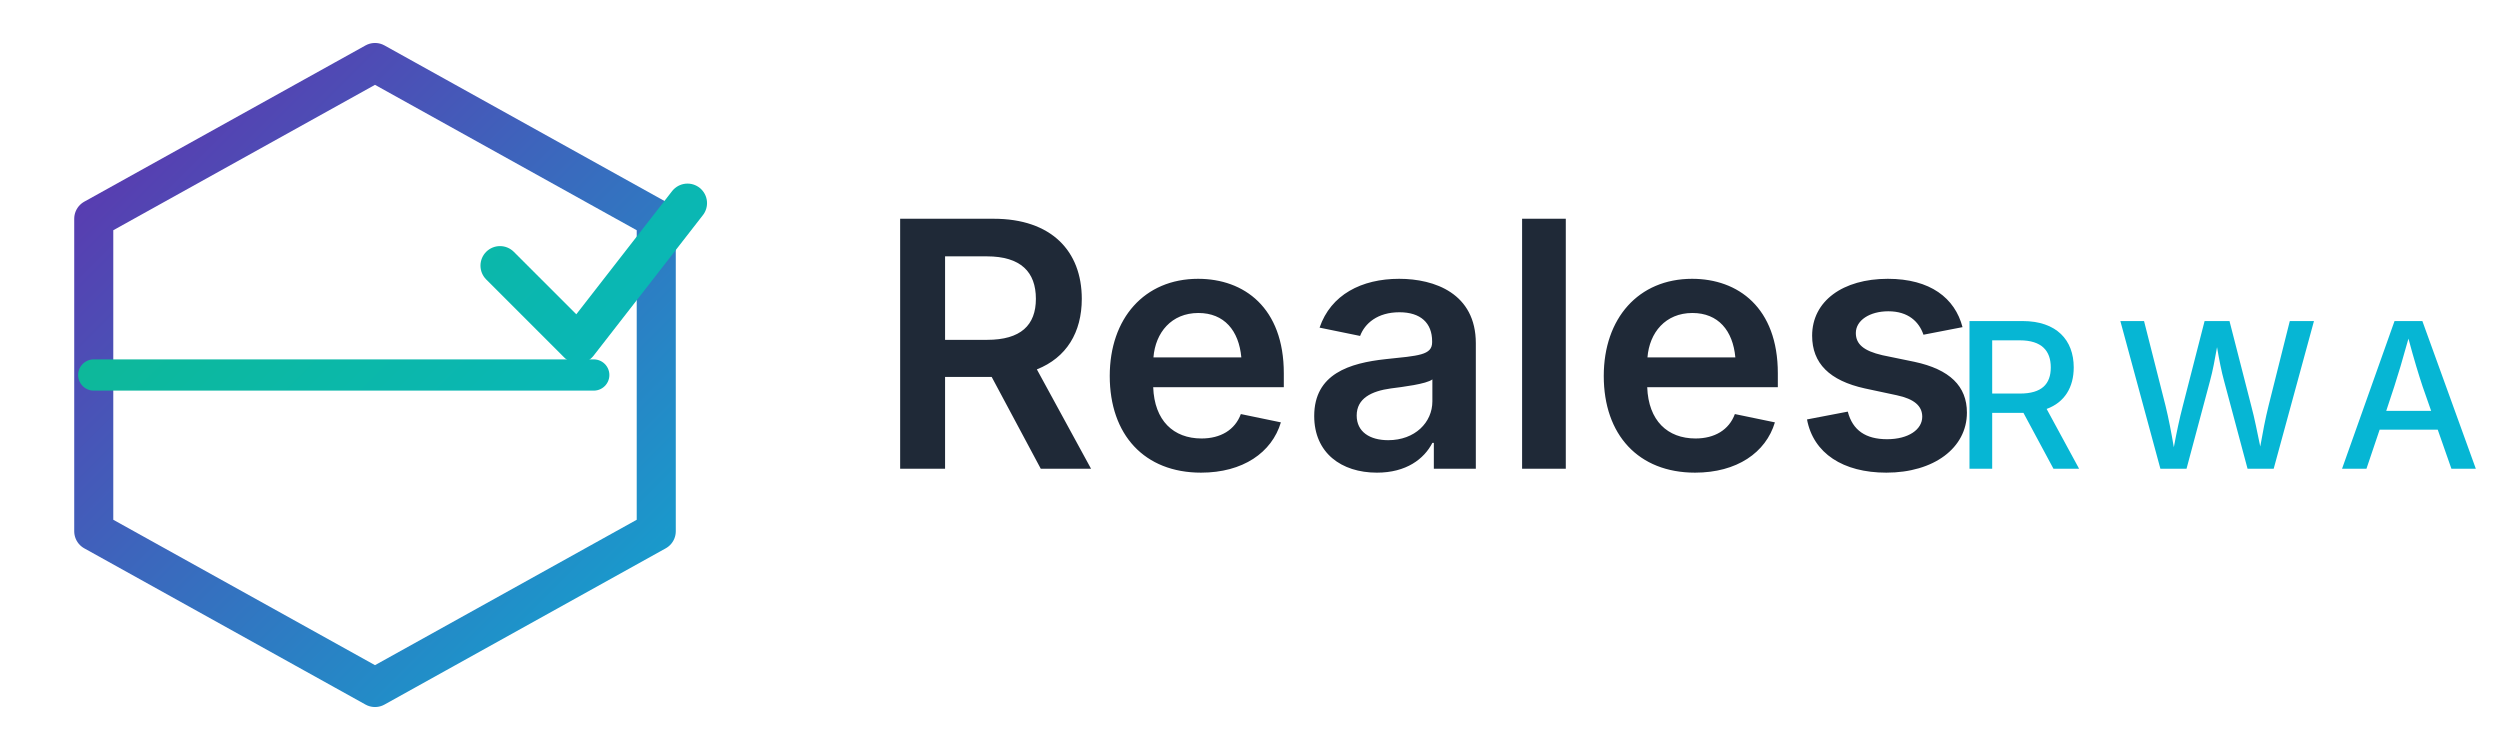
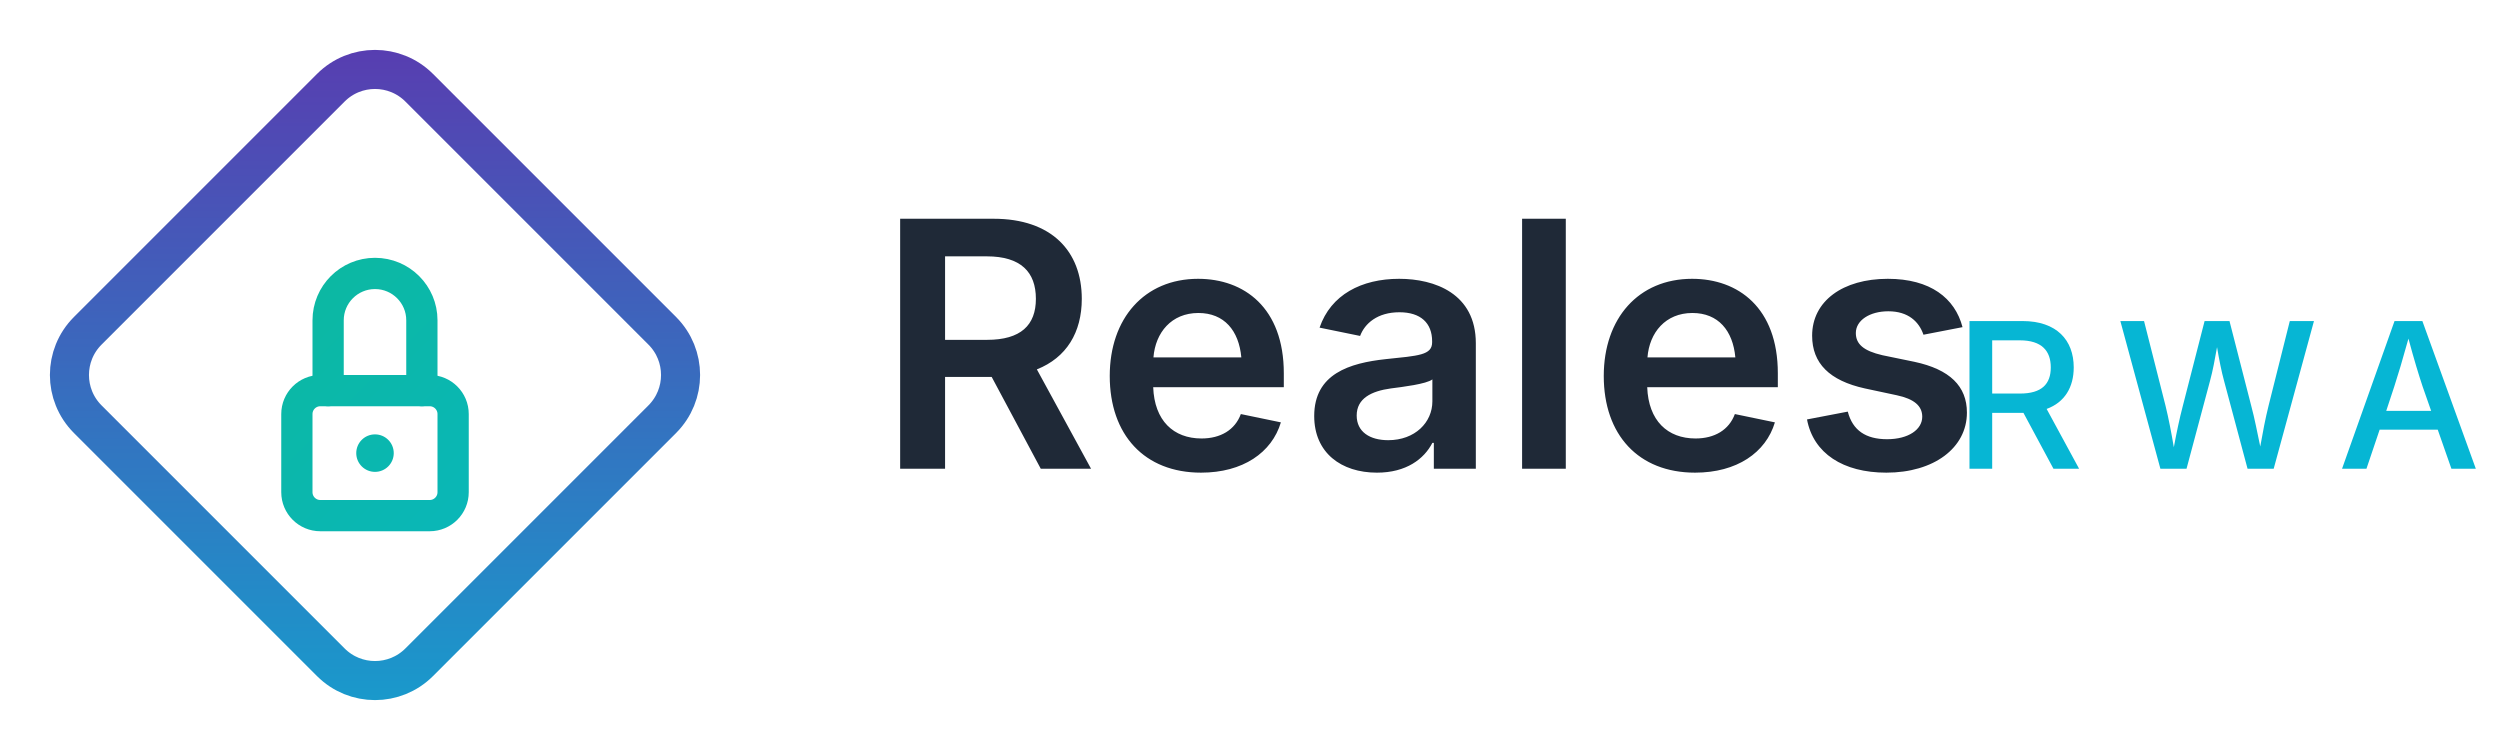
<svg xmlns="http://www.w3.org/2000/svg" viewBox="0 0 160 48" fill="none">
  <defs>
-     <linearGradient id="hexGrad" x1="0" y1="0" x2="48" y2="48" gradientUnits="userSpaceOnUse">
+     <linearGradient id="diamondGrad" x1="0" y1="0" x2="48" y2="48" gradientUnits="userSpaceOnUse">
      <stop offset="0%" stop-color="#6B21A8" />
      <stop offset="100%" stop-color="#06B6D4" />
    </linearGradient>
-     <linearGradient id="checkGrad" x1="0" y1="0" x2="48" y2="48" gradientUnits="userSpaceOnUse">
+     <linearGradient id="lockGrad" x1="0" y1="0" x2="48" y2="48" gradientUnits="userSpaceOnUse">
      <stop offset="0%" stop-color="#10B981" />
      <stop offset="100%" stop-color="#06B6D4" />
    </linearGradient>
    <linearGradient id="rwaGrad" x1="0" y1="0" x2="60" y2="0" gradientUnits="userSpaceOnUse">
      <stop offset="0%" stop-color="#6B21A8" />
      <stop offset="100%" stop-color="#06B6D4" />
    </linearGradient>
  </defs>
  <g transform="translate(0, 0)">
-     <polygon points="24,4 42,14 42,34 24,44 6,34 6,14" stroke="url(#hexGrad)" stroke-width="2.5" fill="none" stroke-linejoin="round" />
-     <line x1="6" y1="24" x2="38" y2="24" stroke="url(#checkGrad)" stroke-width="2" stroke-linecap="round" />
-     <polyline points="32,17 37,22 44,13" stroke="url(#checkGrad)" stroke-width="2.5" stroke-linecap="round" stroke-linejoin="round" fill="none" />
+     <rect x="9" y="9" width="30" height="30" rx="4" transform="rotate(45 24 24)" stroke="url(#diamondGrad)" stroke-width="2.5" fill="none" stroke-linejoin="round" />
+     <rect x="19" y="25" width="10" height="8" rx="1.5" stroke="url(#lockGrad)" stroke-width="2" fill="none" />
+     <path d="M21 25 V20.5 A3 3 0 0 1 27 20.5 V25" stroke="url(#lockGrad)" stroke-width="2" stroke-linecap="round" fill="none" />
+     <circle cx="24" cy="29" r="1.2" fill="url(#lockGrad)" />
  </g>
  <text x="56" y="30" font-family="system-ui, -apple-system, sans-serif" font-size="22" font-weight="600" fill="#1F2937">Reales</text>
  <text x="125" y="30" font-family="system-ui, -apple-system, sans-serif" font-size="13" font-weight="500" letter-spacing="0.15em" fill="url(#rwaGrad)">RWA</text>
</svg>
